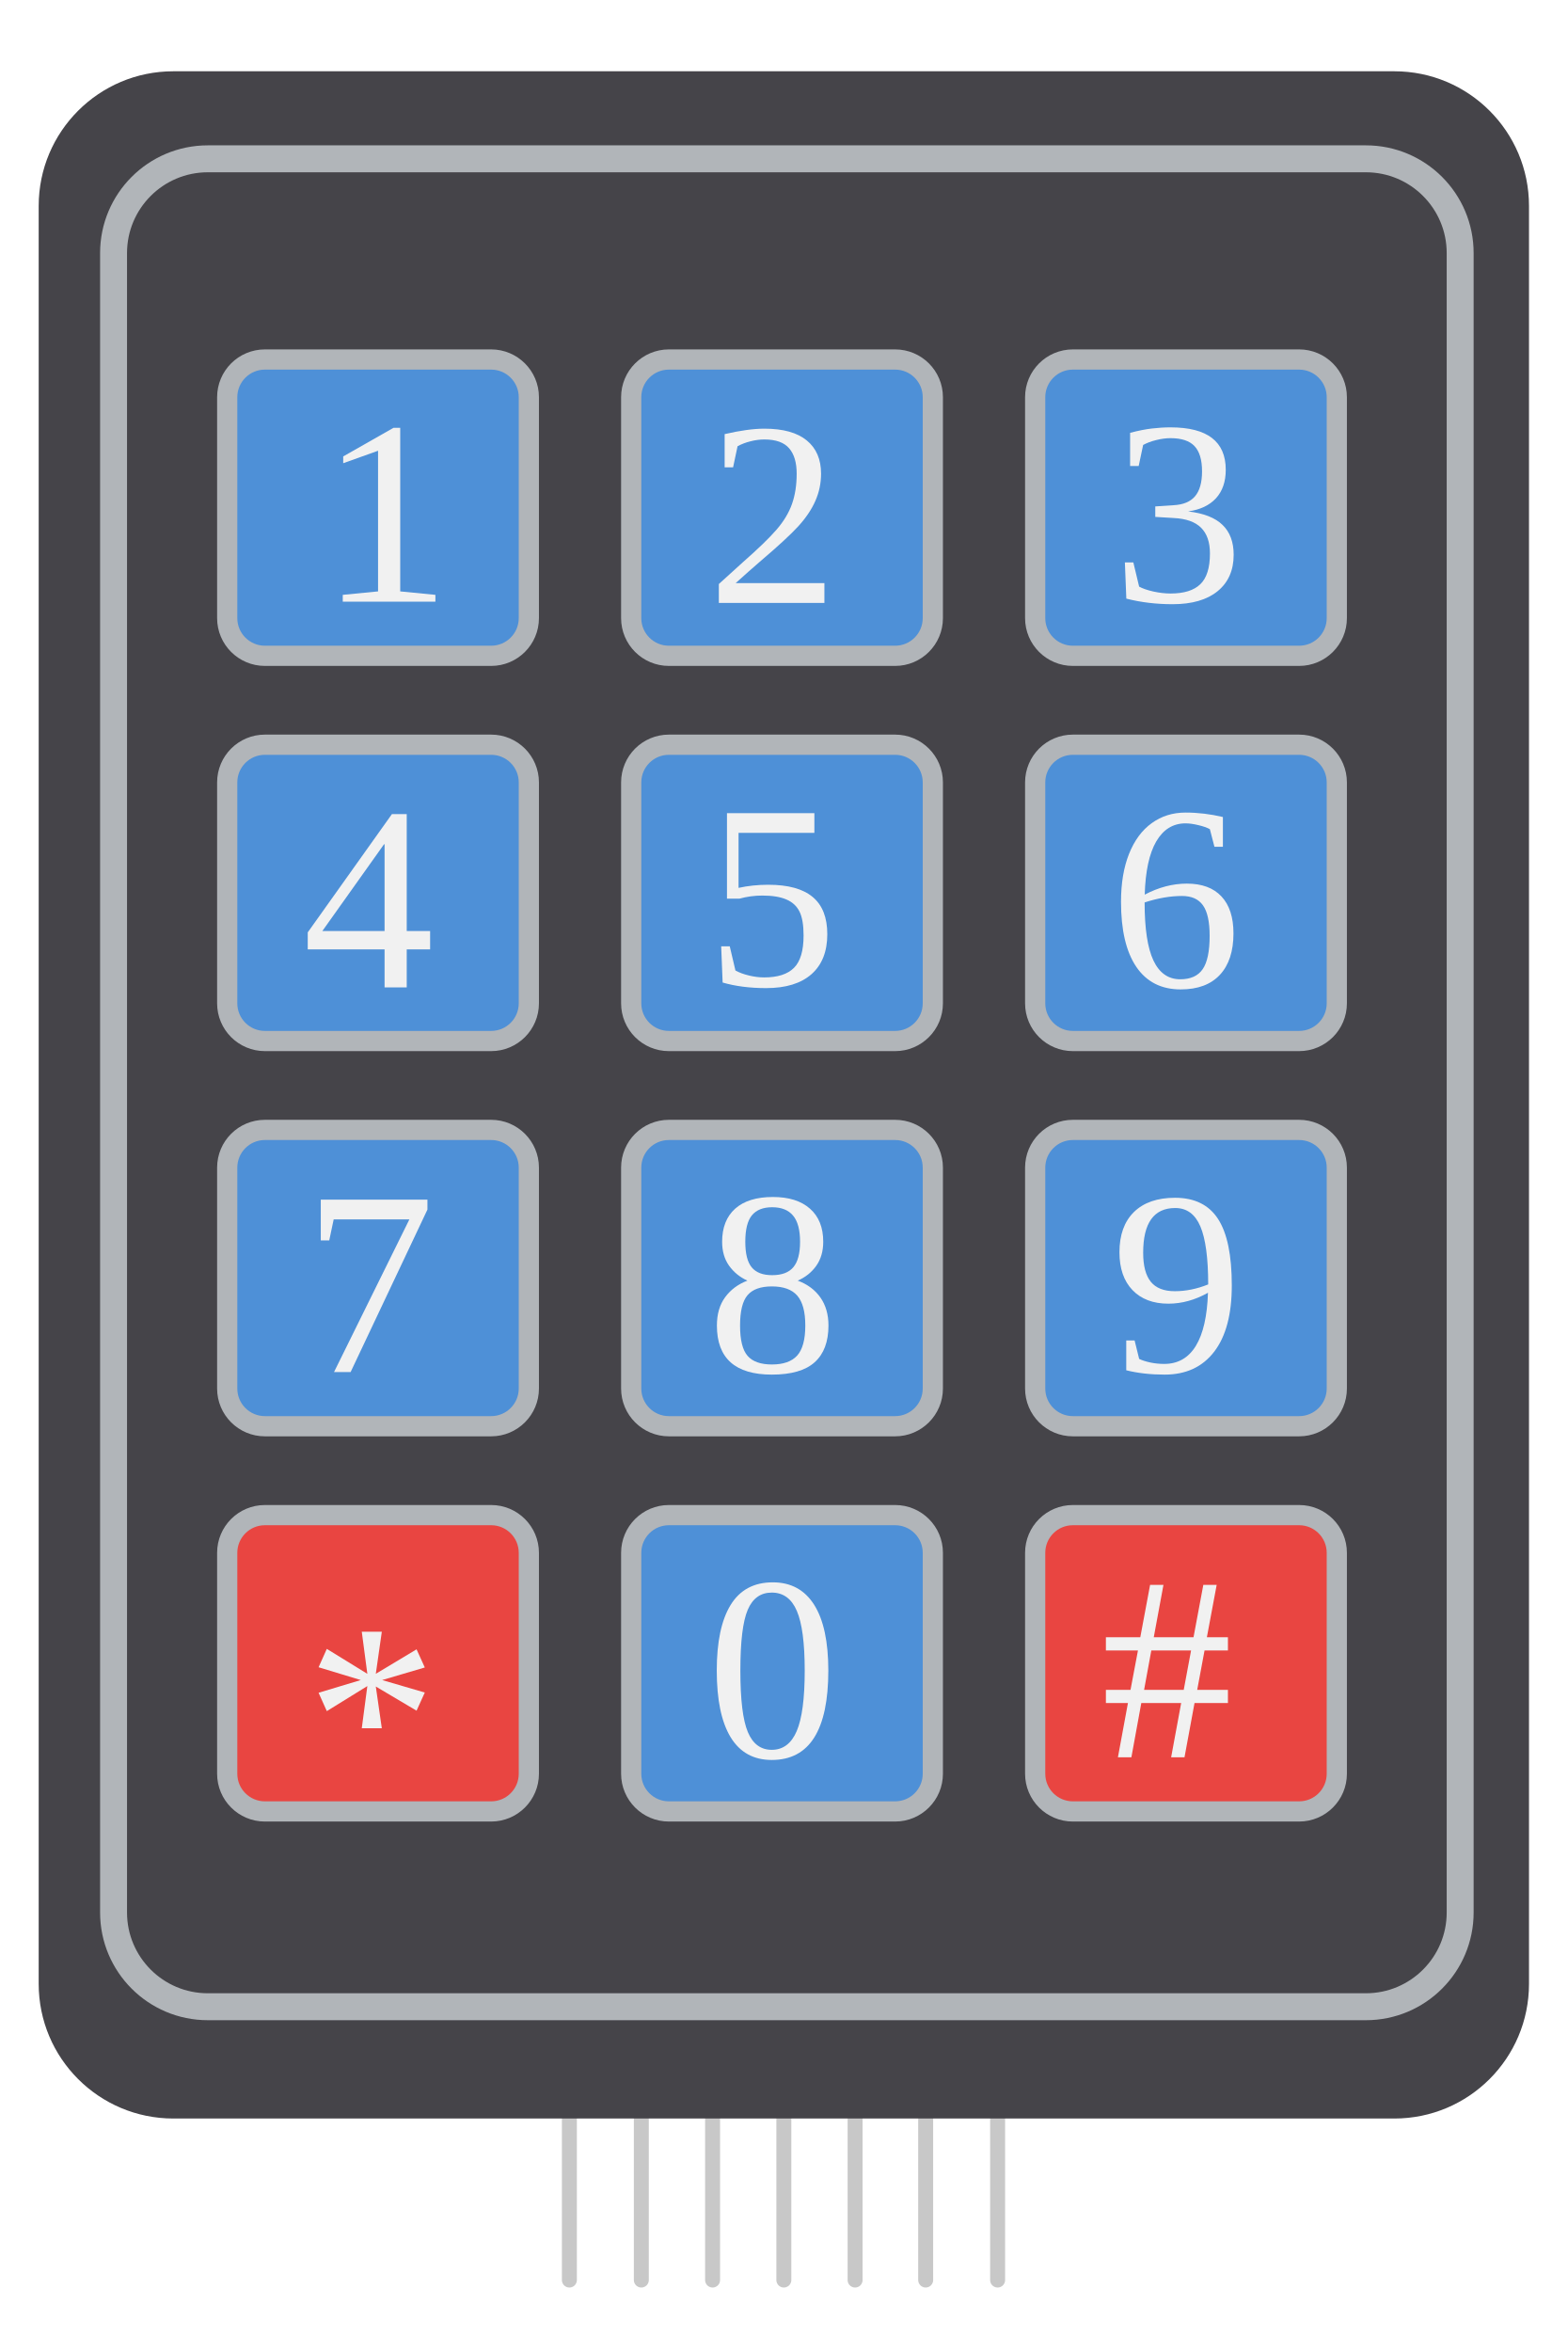
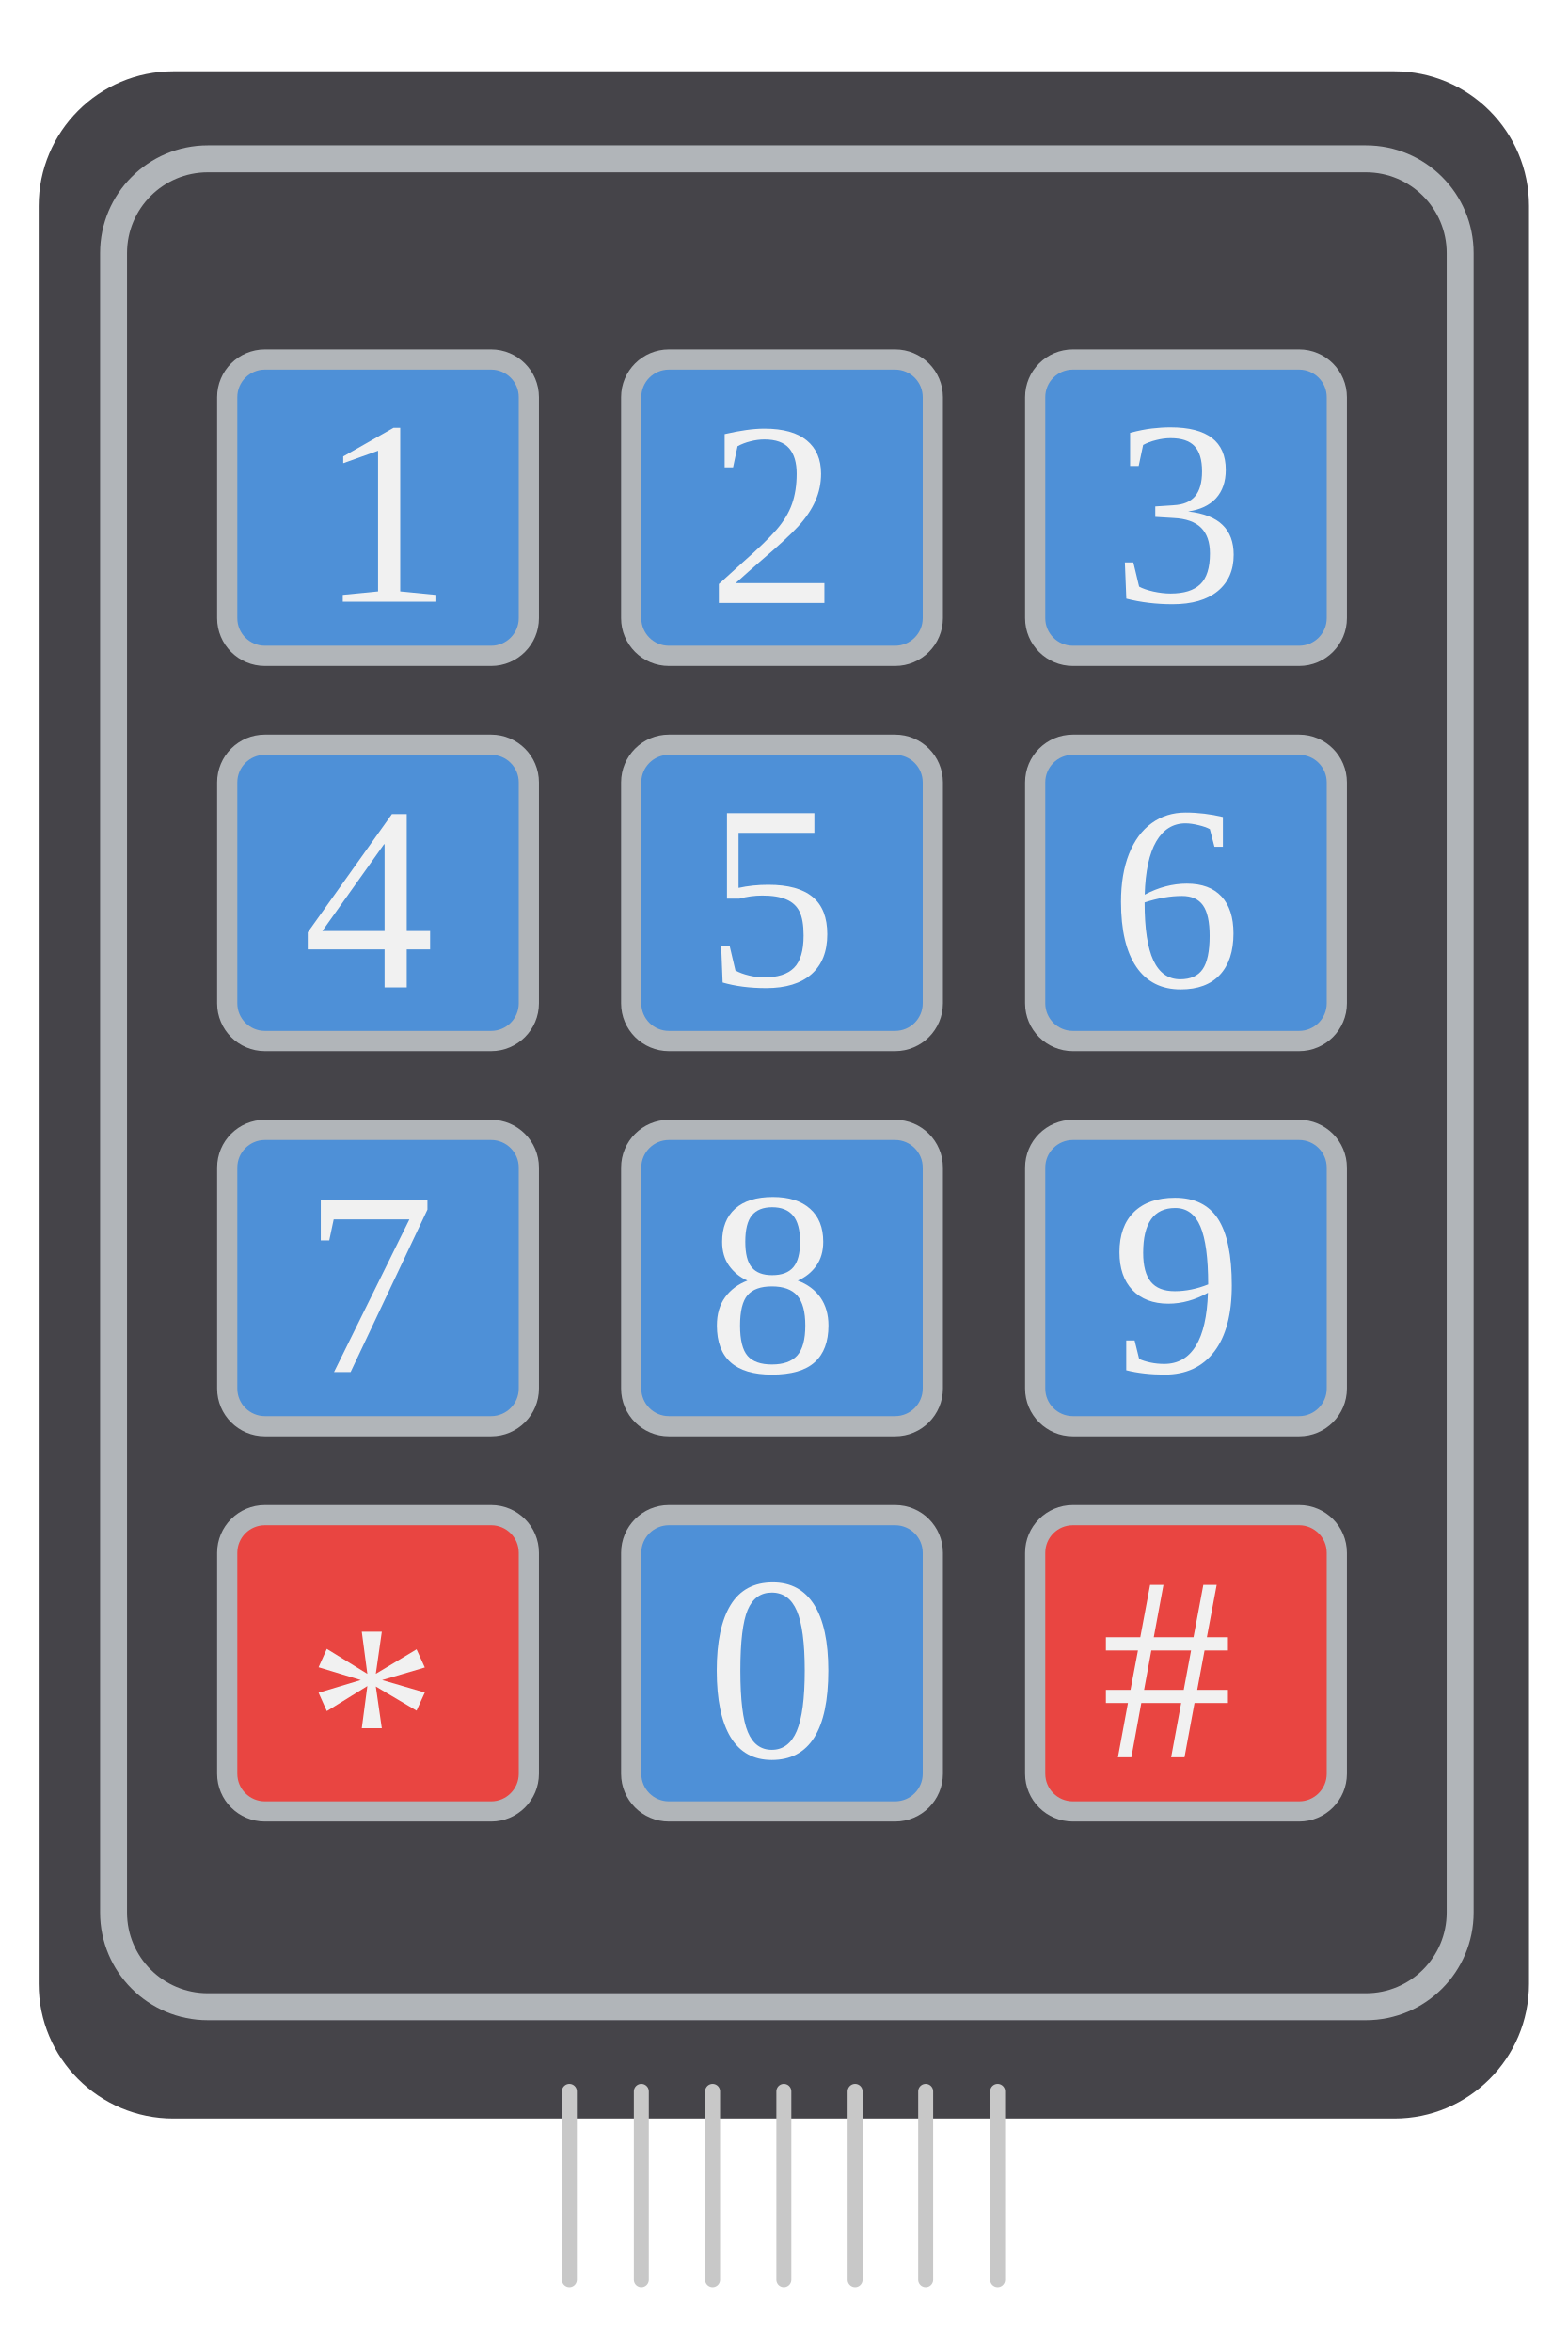
<svg xmlns="http://www.w3.org/2000/svg" viewBox="0 0 220 330">
  <defs>
    <filter id="shadow">
      <feDropShadow dx="0" dy="0" stdDeviation="0.5" flood-color="#ffff99" />
    </filter>
  </defs>
  <g id="g114" transform="translate(-10,-10)">
-     <path style="fill:#f1f1f1;fill-opacity:1;stroke:#c8c8c8;stroke-width:2.1;stroke-linecap:round;stroke-dasharray:none;stroke-opacity:1" d="M 89.904,329.904 C 89.904,321.08 89.904,312.256 89.904,303.432" id="path111" />
-     <path style="fill:#f1f1f1;fill-opacity:1;stroke:#c8c8c8;stroke-width:2.1;stroke-linecap:round;stroke-dasharray:none;stroke-opacity:1" d="M 89.904,329.904 C 89.904,321.08 89.904,312.256 89.904,303.432" id="path111-4" transform="translate(10.09611)" />
-     <path style="fill:#f1f1f1;fill-opacity:1;stroke:#c8c8c8;stroke-width:2.1;stroke-linecap:round;stroke-dasharray:none;stroke-opacity:1" d="M 89.904,329.904 C 89.904,321.08 89.904,312.256 89.904,303.432" id="path111-2" transform="translate(20.09611)" />
-     <path style="fill:#f1f1f1;fill-opacity:1;stroke:#c8c8c8;stroke-width:2.1;stroke-linecap:round;stroke-dasharray:none;stroke-opacity:1" d="M 89.904,329.904 C 89.904,321.08 89.904,312.256 89.904,303.432" id="path111-5" transform="translate(30.09611)" />
-     <path style="fill:#f1f1f1;fill-opacity:1;stroke:#c8c8c8;stroke-width:2.1;stroke-linecap:round;stroke-dasharray:none;stroke-opacity:1" d="M 89.904,329.904 C 89.904,321.08 89.904,312.256 89.904,303.432" id="path111-1" transform="translate(40.09611)" />
-     <path style="fill:#f1f1f1;fill-opacity:1;stroke:#c8c8c8;stroke-width:2.1;stroke-linecap:round;stroke-dasharray:none;stroke-opacity:1" d="M 89.904,329.904 C 89.904,321.08 89.904,312.256 89.904,303.432" id="path111-7" transform="translate(50)" />
-     <path style="fill:#f1f1f1;fill-opacity:1;stroke:#c8c8c8;stroke-width:2.1;stroke-linecap:round;stroke-dasharray:none;stroke-opacity:1" d="M 89.904,329.904 C 89.904,321.08 89.904,312.256 89.904,303.432" id="path111-42" transform="translate(60.09611)" />
    <rect x="15.429" y="20" height="287.242" rx="18.897" ry="18.897" fill="#454449" width="209.142" id="rect72" style="opacity:1;stroke-width:3.78" />
    <rect x="25.936" y="32.283" height="259.274" rx="13.228" ry="13.228" fill="none" stroke="#b1b5b9" stroke-width="3.78" width="188.975" id="rect73" style="opacity:1" />
    <rect width="42.33" height="41.575" rx="5.291" ry="5.291" stroke="#b1b5b9" stroke-width="2.835" id="rect78" x="41.885" y="60.441" style="opacity:1;fill:#4e90d7" />
    <rect width="42.33" height="41.575" rx="5.291" ry="5.291" stroke="#b1b5b9" stroke-width="2.835" id="rect79" x="98.578" y="60.441" style="opacity:1;fill:#4e90d7" />
    <rect width="42.33" height="41.575" rx="5.291" ry="5.291" stroke="#b1b5b9" stroke-width="2.835" id="rect81" x="155.27" y="60.441" style="opacity:1;fill:#4e90d7" />
    <rect width="42.33" height="41.575" rx="5.291" ry="5.291" stroke="#b1b5b9" stroke-width="2.835" id="rect83" x="41.885" y="114.487" style="opacity:1;fill:#4e90d7" />
    <rect width="42.33" height="41.575" rx="5.291" ry="5.291" stroke="#b1b5b9" stroke-width="2.835" id="rect85" x="98.578" y="114.487" style="opacity:1;fill:#4e90d7" />
    <rect width="42.33" height="41.575" rx="5.291" ry="5.291" stroke="#b1b5b9" stroke-width="2.835" id="rect87" x="155.27" y="114.487" style="opacity:1;fill:#4e90d7" />
    <rect width="42.33" height="41.575" rx="5.291" ry="5.291" stroke="#b1b5b9" stroke-width="2.835" id="rect89" x="41.885" y="168.534" style="opacity:1;fill:#4e90d7" />
    <rect width="42.33" height="41.575" rx="5.291" ry="5.291" stroke="#b1b5b9" stroke-width="2.835" id="rect91" x="98.578" y="168.534" style="opacity:1;fill:#4e90d7" />
    <rect width="42.33" height="41.575" rx="5.291" ry="5.291" stroke="#b1b5b9" stroke-width="2.835" id="rect93" x="155.27" y="168.534" style="opacity:1;fill:#4e90d7" />
    <rect width="42.33" height="41.575" rx="5.291" ry="5.291" stroke="#b1b5b9" stroke-width="2.835" id="rect95" x="98.578" y="222.581" style="opacity:1;fill:#4e90d7" />
    <rect width="42.33" height="41.575" rx="5.291" ry="5.291" stroke="#b1b5b9" stroke-width="2.835" id="rect98" x="41.885" y="222.581" style="opacity:1;fill:#e94541" />
    <rect width="42.33" height="41.575" rx="5.291" ry="5.291" stroke="#b1b5b9" stroke-width="2.835" id="rect100" x="155.27" y="222.581" style="opacity:1;fill:#e94541" />
    <text x="54.851" y="94.414" id="text78" style="font-size:36.936px;opacity:1;fill:#f1f1f1;fill-opacity:1;stroke-width:3.78">1</text>
    <text x="109.253" y="94.599" id="text79" style="font-size:36.936px;opacity:1;fill:#f1f1f1;fill-opacity:1;stroke-width:3.78">2</text>
    <text x="166.093" y="94.414" id="text81" style="font-size:36.936px;opacity:1;fill:#f1f1f1;fill-opacity:1;stroke-width:3.78">3</text>
    <text x="52.468" y="148.535" id="text83" style="font-size:36.936px;opacity:1;fill:#f1f1f1;fill-opacity:1;stroke-width:3.78">4</text>
    <text x="109.068" y="148.276" id="text85" style="font-size:36.936px;opacity:1;fill:#f1f1f1;fill-opacity:1;stroke-width:3.78">5</text>
    <text x="165.724" y="148.461" id="text87" style="font-size:36.936px;opacity:1;fill:#f1f1f1;fill-opacity:1;stroke-width:3.78">6</text>
    <text x="52.579" y="202.508" id="text89" style="font-size:36.936px;opacity:1;fill:#f1f1f1;fill-opacity:1;stroke-width:3.78">7</text>
    <text x="109.198" y="202.508" id="text91" style="font-size:36.936px;opacity:1;fill:#f1f1f1;fill-opacity:1;stroke-width:3.78">8</text>
    <text x="165.909" y="202.508" id="text93" style="font-size:36.936px;opacity:1;fill:#f1f1f1;fill-opacity:1;stroke-width:3.78">9</text>
    <text x="109.179" y="256.573" id="text95" style="font-size:36.936px;opacity:1;fill:#f1f1f1;fill-opacity:1;stroke-width:3.78">0</text>
    <text x="52.911" y="263.129" id="text98" style="font-size:36.936px;opacity:1;fill:#f1f1f1;fill-opacity:1;stroke-width:3.78">*</text>
    <text x="164.524" y="256.555" id="text100" style="font-size:36.936px;opacity:1;fill:#f1f1f1;fill-opacity:1;stroke-width:3.78">#</text>
  </g>
+   <path style="fill:#f1f1f1;fill-opacity:1;stroke:#c8c8c8;stroke-width:2.1;stroke-linecap:round;stroke-dasharray:none;stroke-opacity:1" d="M 89.904,329.904 C 89.904,321.08 89.904,312.256 89.904,303.432" id="path111" transform="translate(-10,-10)" />
+   <path style="fill:#f1f1f1;fill-opacity:1;stroke:#c8c8c8;stroke-width:2.1;stroke-linecap:round;stroke-dasharray:none;stroke-opacity:1" d="M 89.904,329.904 C 89.904,321.08 89.904,312.256 89.904,303.432" id="path111-4" transform="translate(0.09611,-10)" />
+   <path style="fill:#f1f1f1;fill-opacity:1;stroke:#c8c8c8;stroke-width:2.1;stroke-linecap:round;stroke-dasharray:none;stroke-opacity:1" d="M 89.904,329.904 C 89.904,321.08 89.904,312.256 89.904,303.432" id="path111-2" transform="translate(10.09611,-10)" />
+   <path style="fill:#f1f1f1;fill-opacity:1;stroke:#c8c8c8;stroke-width:2.1;stroke-linecap:round;stroke-dasharray:none;stroke-opacity:1" d="M 89.904,329.904 C 89.904,321.08 89.904,312.256 89.904,303.432" id="path111-5" transform="translate(20.09611,-10)" />
+   <path style="fill:#f1f1f1;fill-opacity:1;stroke:#c8c8c8;stroke-width:2.1;stroke-linecap:round;stroke-dasharray:none;stroke-opacity:1" d="M 89.904,329.904 C 89.904,321.08 89.904,312.256 89.904,303.432" id="path111-1" transform="translate(30.09611,-10)" />
+   <path style="fill:#f1f1f1;fill-opacity:1;stroke:#c8c8c8;stroke-width:2.1;stroke-linecap:round;stroke-dasharray:none;stroke-opacity:1" d="M 89.904,329.904 C 89.904,321.08 89.904,312.256 89.904,303.432" id="path111-7" transform="translate(40,-10)" />
+   <path style="fill:#f1f1f1;fill-opacity:1;stroke:#c8c8c8;stroke-width:2.1;stroke-linecap:round;stroke-dasharray:none;stroke-opacity:1" d="M 89.904,329.904 C 89.904,321.08 89.904,312.256 89.904,303.432" id="path111-42" transform="translate(50.09611,-10)" />
</svg>
